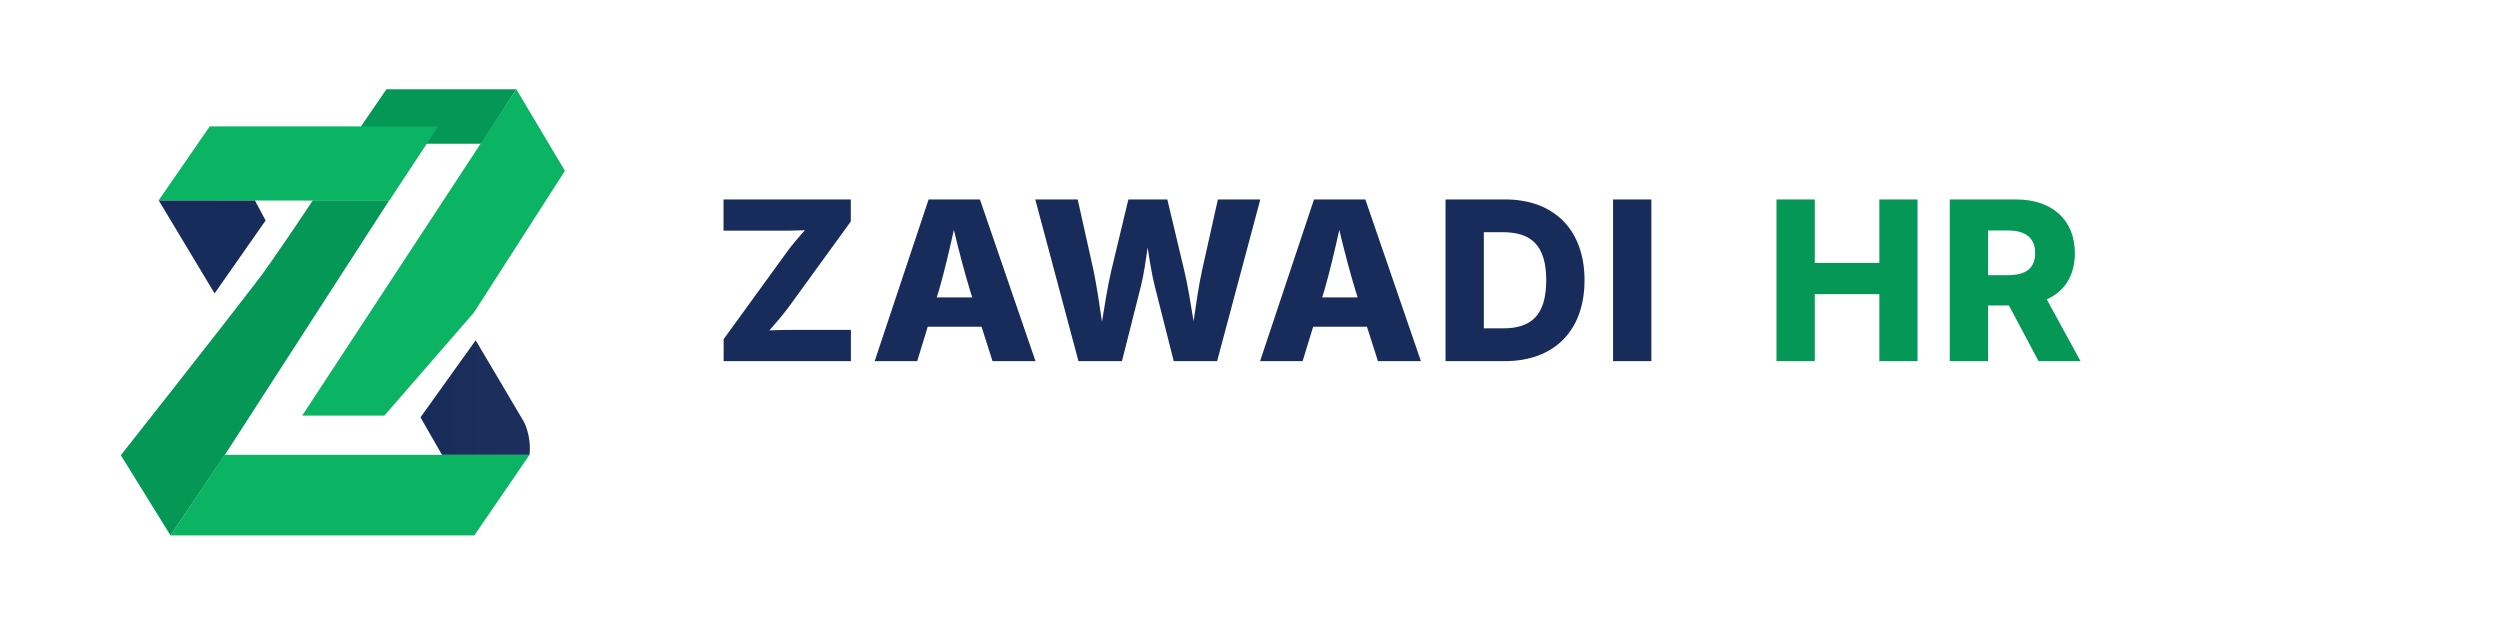
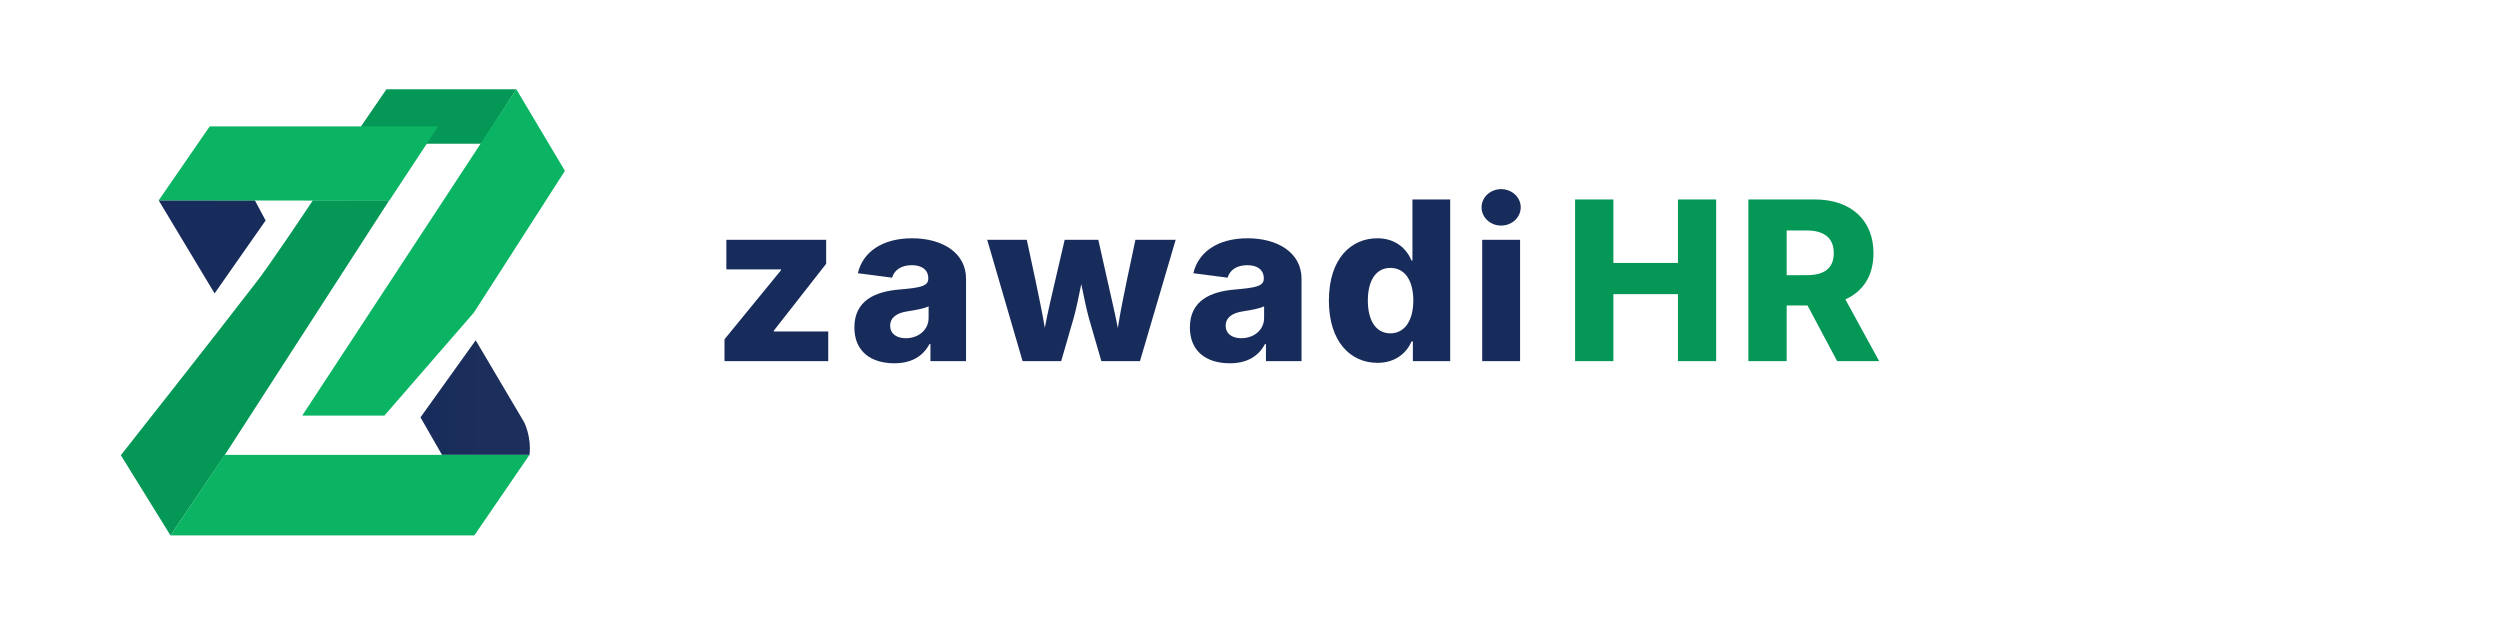
<svg xmlns="http://www.w3.org/2000/svg" viewBox="0 0 720 180" role="img" aria-labelledby="title desc">
  <defs>
    <linearGradient id="navy" x1="97.12" x2="128.8" y1="99.61" y2="99.61" gradientUnits="userSpaceOnUse">
      <stop stop-color="#182C5B" />
      <stop offset="1" stop-color="#1D2F5C" />
    </linearGradient>
  </defs>
  <g transform="translate(24 15) scale(1)">
    <polygon fill="#049756" points="87.3 10.7 79.9 21.5 99 26.4 114.6 26.4 124.7 10.7" />
    <path fill="#182C5B" d="m21.7 42.7 16.1 26.8 14.7-21-3.1-5.8h-27.7z" />
    <path fill="#049756" d="m66.1 42.7s-12.8 19.3-16.7 24.1c-10.1 13.2-38.6 49.3-38.6 49.3l14.3 23.1 15.6-23.1 47.4-73.4h-22z" />
    <polygon fill="#0BB463" points="36.4 21.4 21.7 42.7 88.1 42.8 102.2 21.4" />
    <path fill="url(#navy)" d="m126.9 106.5-13.9-23.5-15.9 22.2 6.2 10.8h25.2c.6-5.4-1.6-9.5-1.6-9.5z" />
    <path fill="#0BB463" d="m124.7 10.7-61.6 93.9v.1h23.6l25.8-29.7 26.2-40.8-14-23.5zm-84 105.3-15.6 23.2h87.5l15.9-23.2h-87.8z" />
  </g>
-   <text x="205" y="104" font-family="Inter, Arial, sans-serif" font-size="64" font-weight="800" letter-spacing="2" fill="#182C5B">ZAWADI</text>
-   <text x="508" y="104" font-family="Inter, Arial, sans-serif" font-size="64" font-weight="800" letter-spacing="2" fill="#049756">HR</text>
+   <text x="205" y="104" font-family="Inter, Arial, sans-serif" font-size="64" font-weight="800" letter-spacing="2" fill="#182C5B">zawadi</text>
+   <text x="450" y="104" font-family="Inter, Arial, sans-serif" font-size="64" font-weight="800" letter-spacing="2" fill="#049756">HR</text>
</svg>
